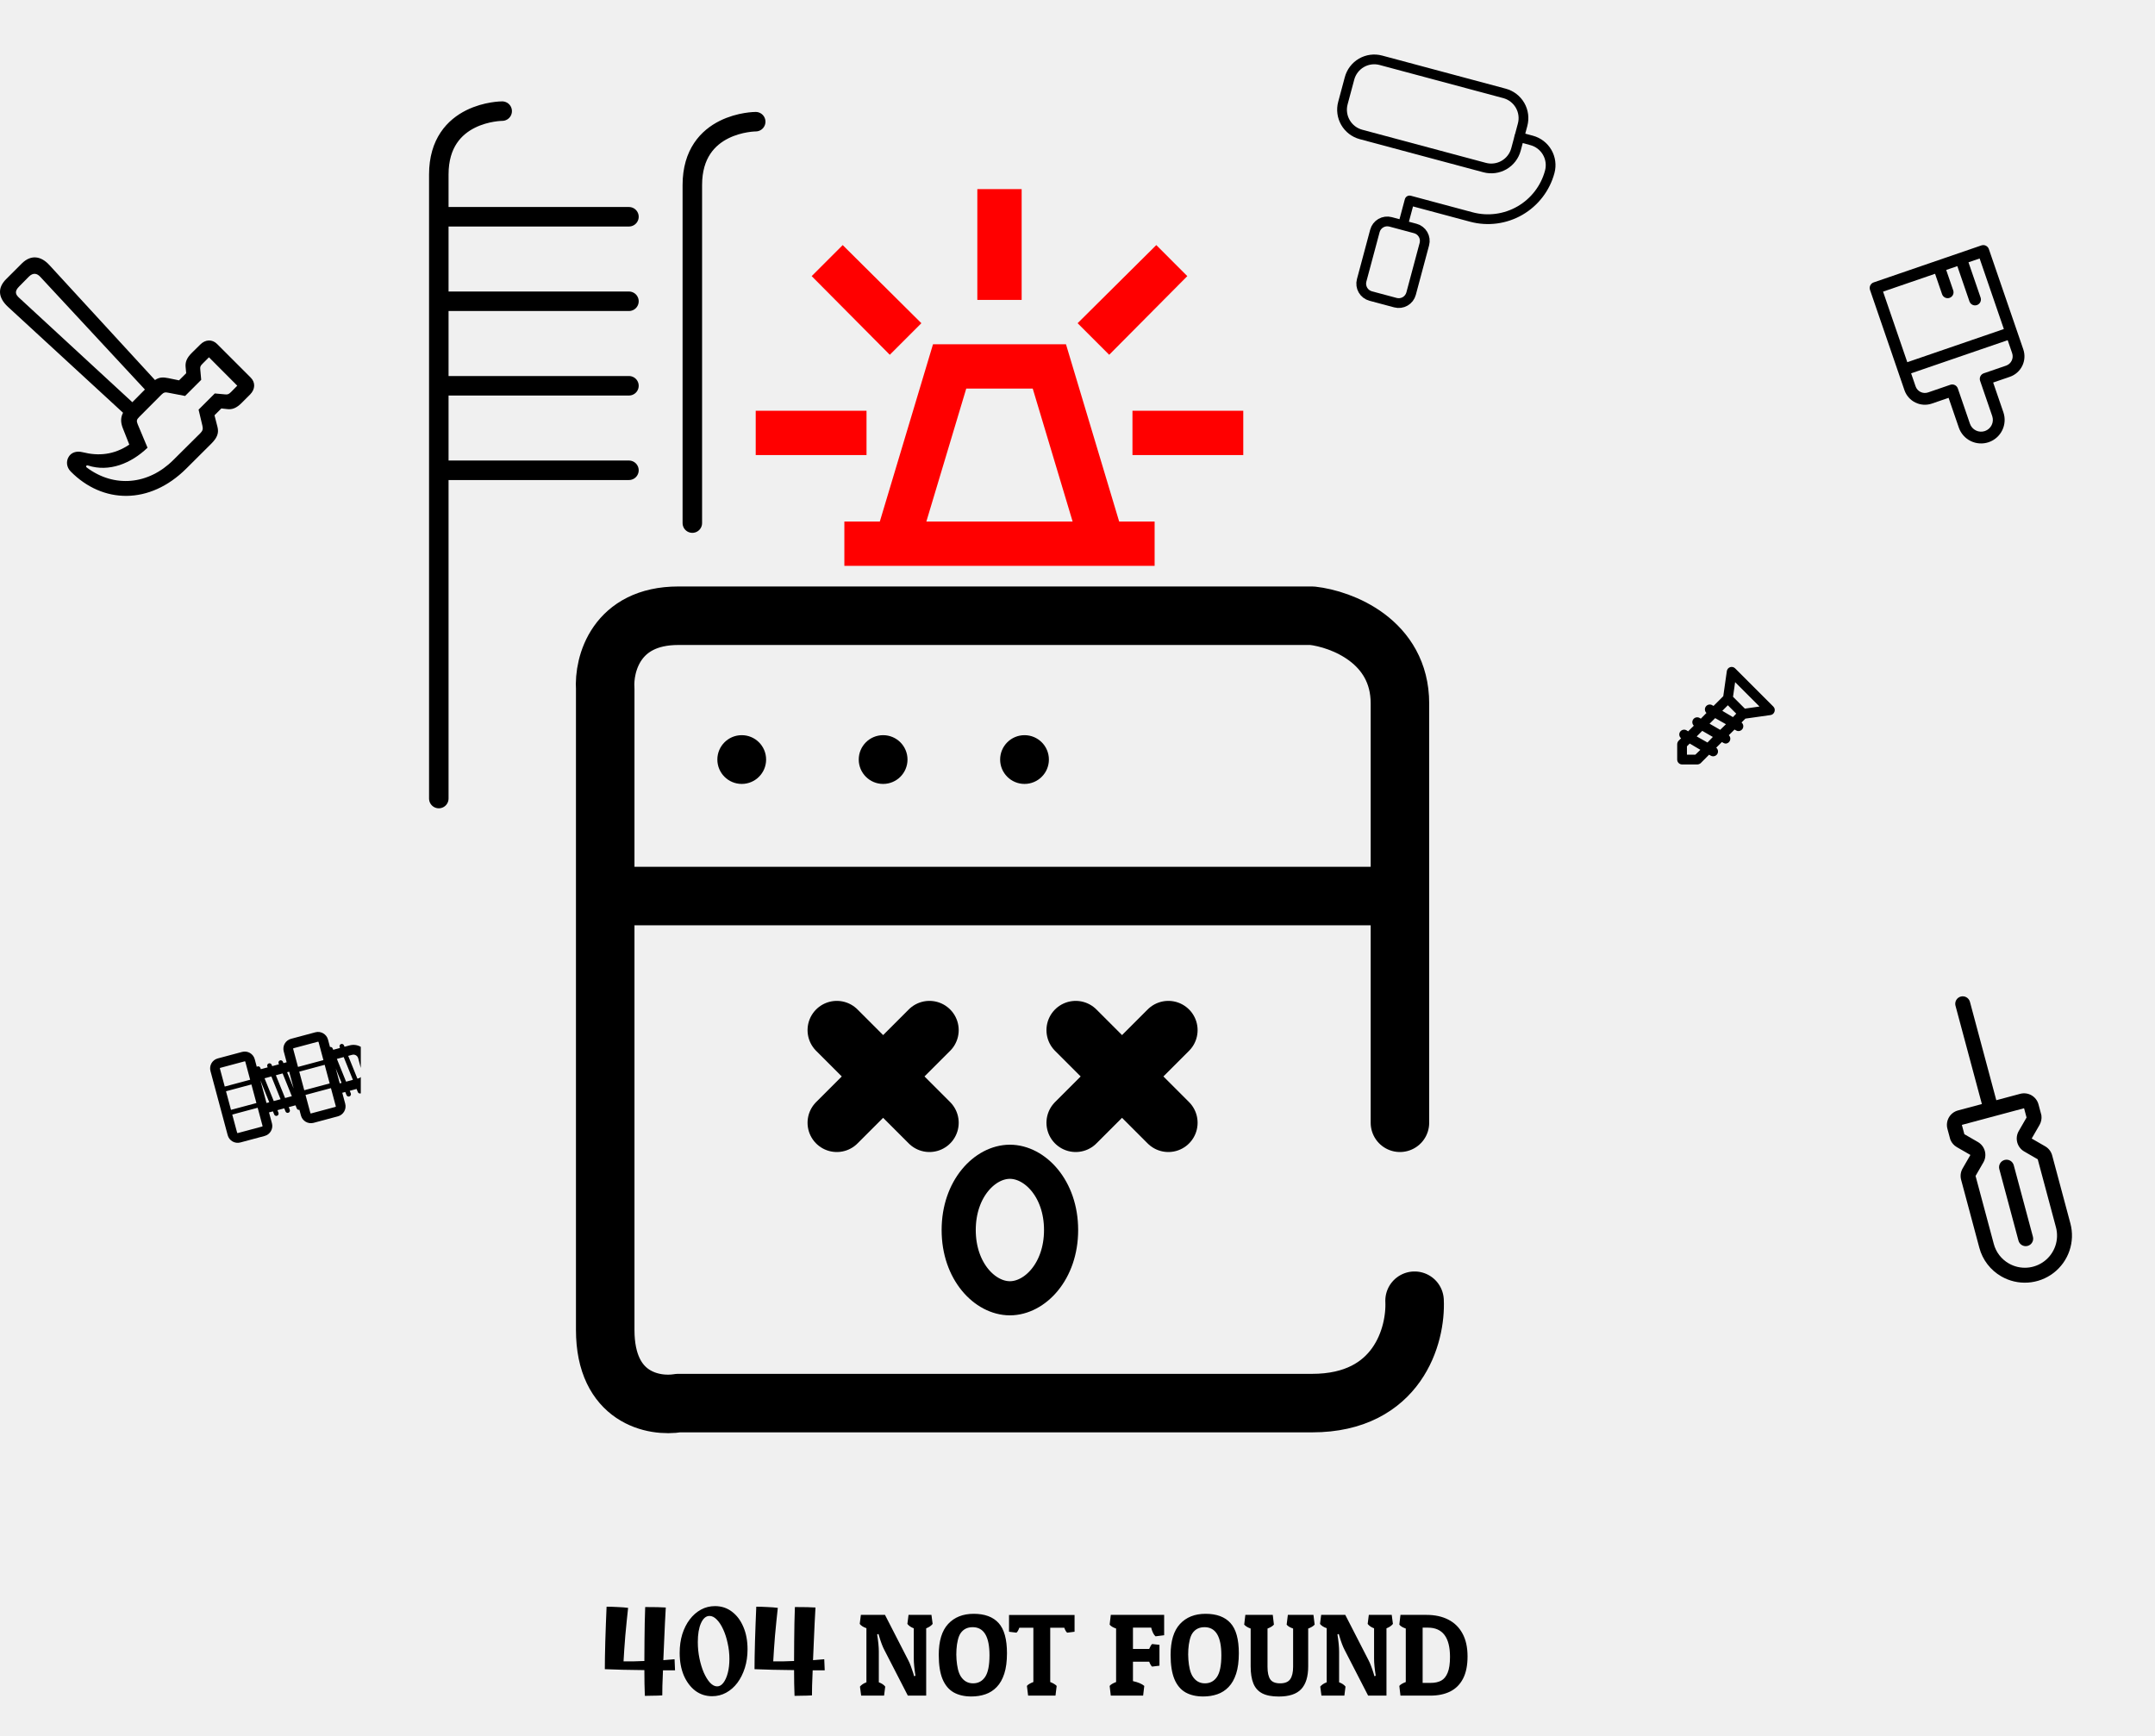
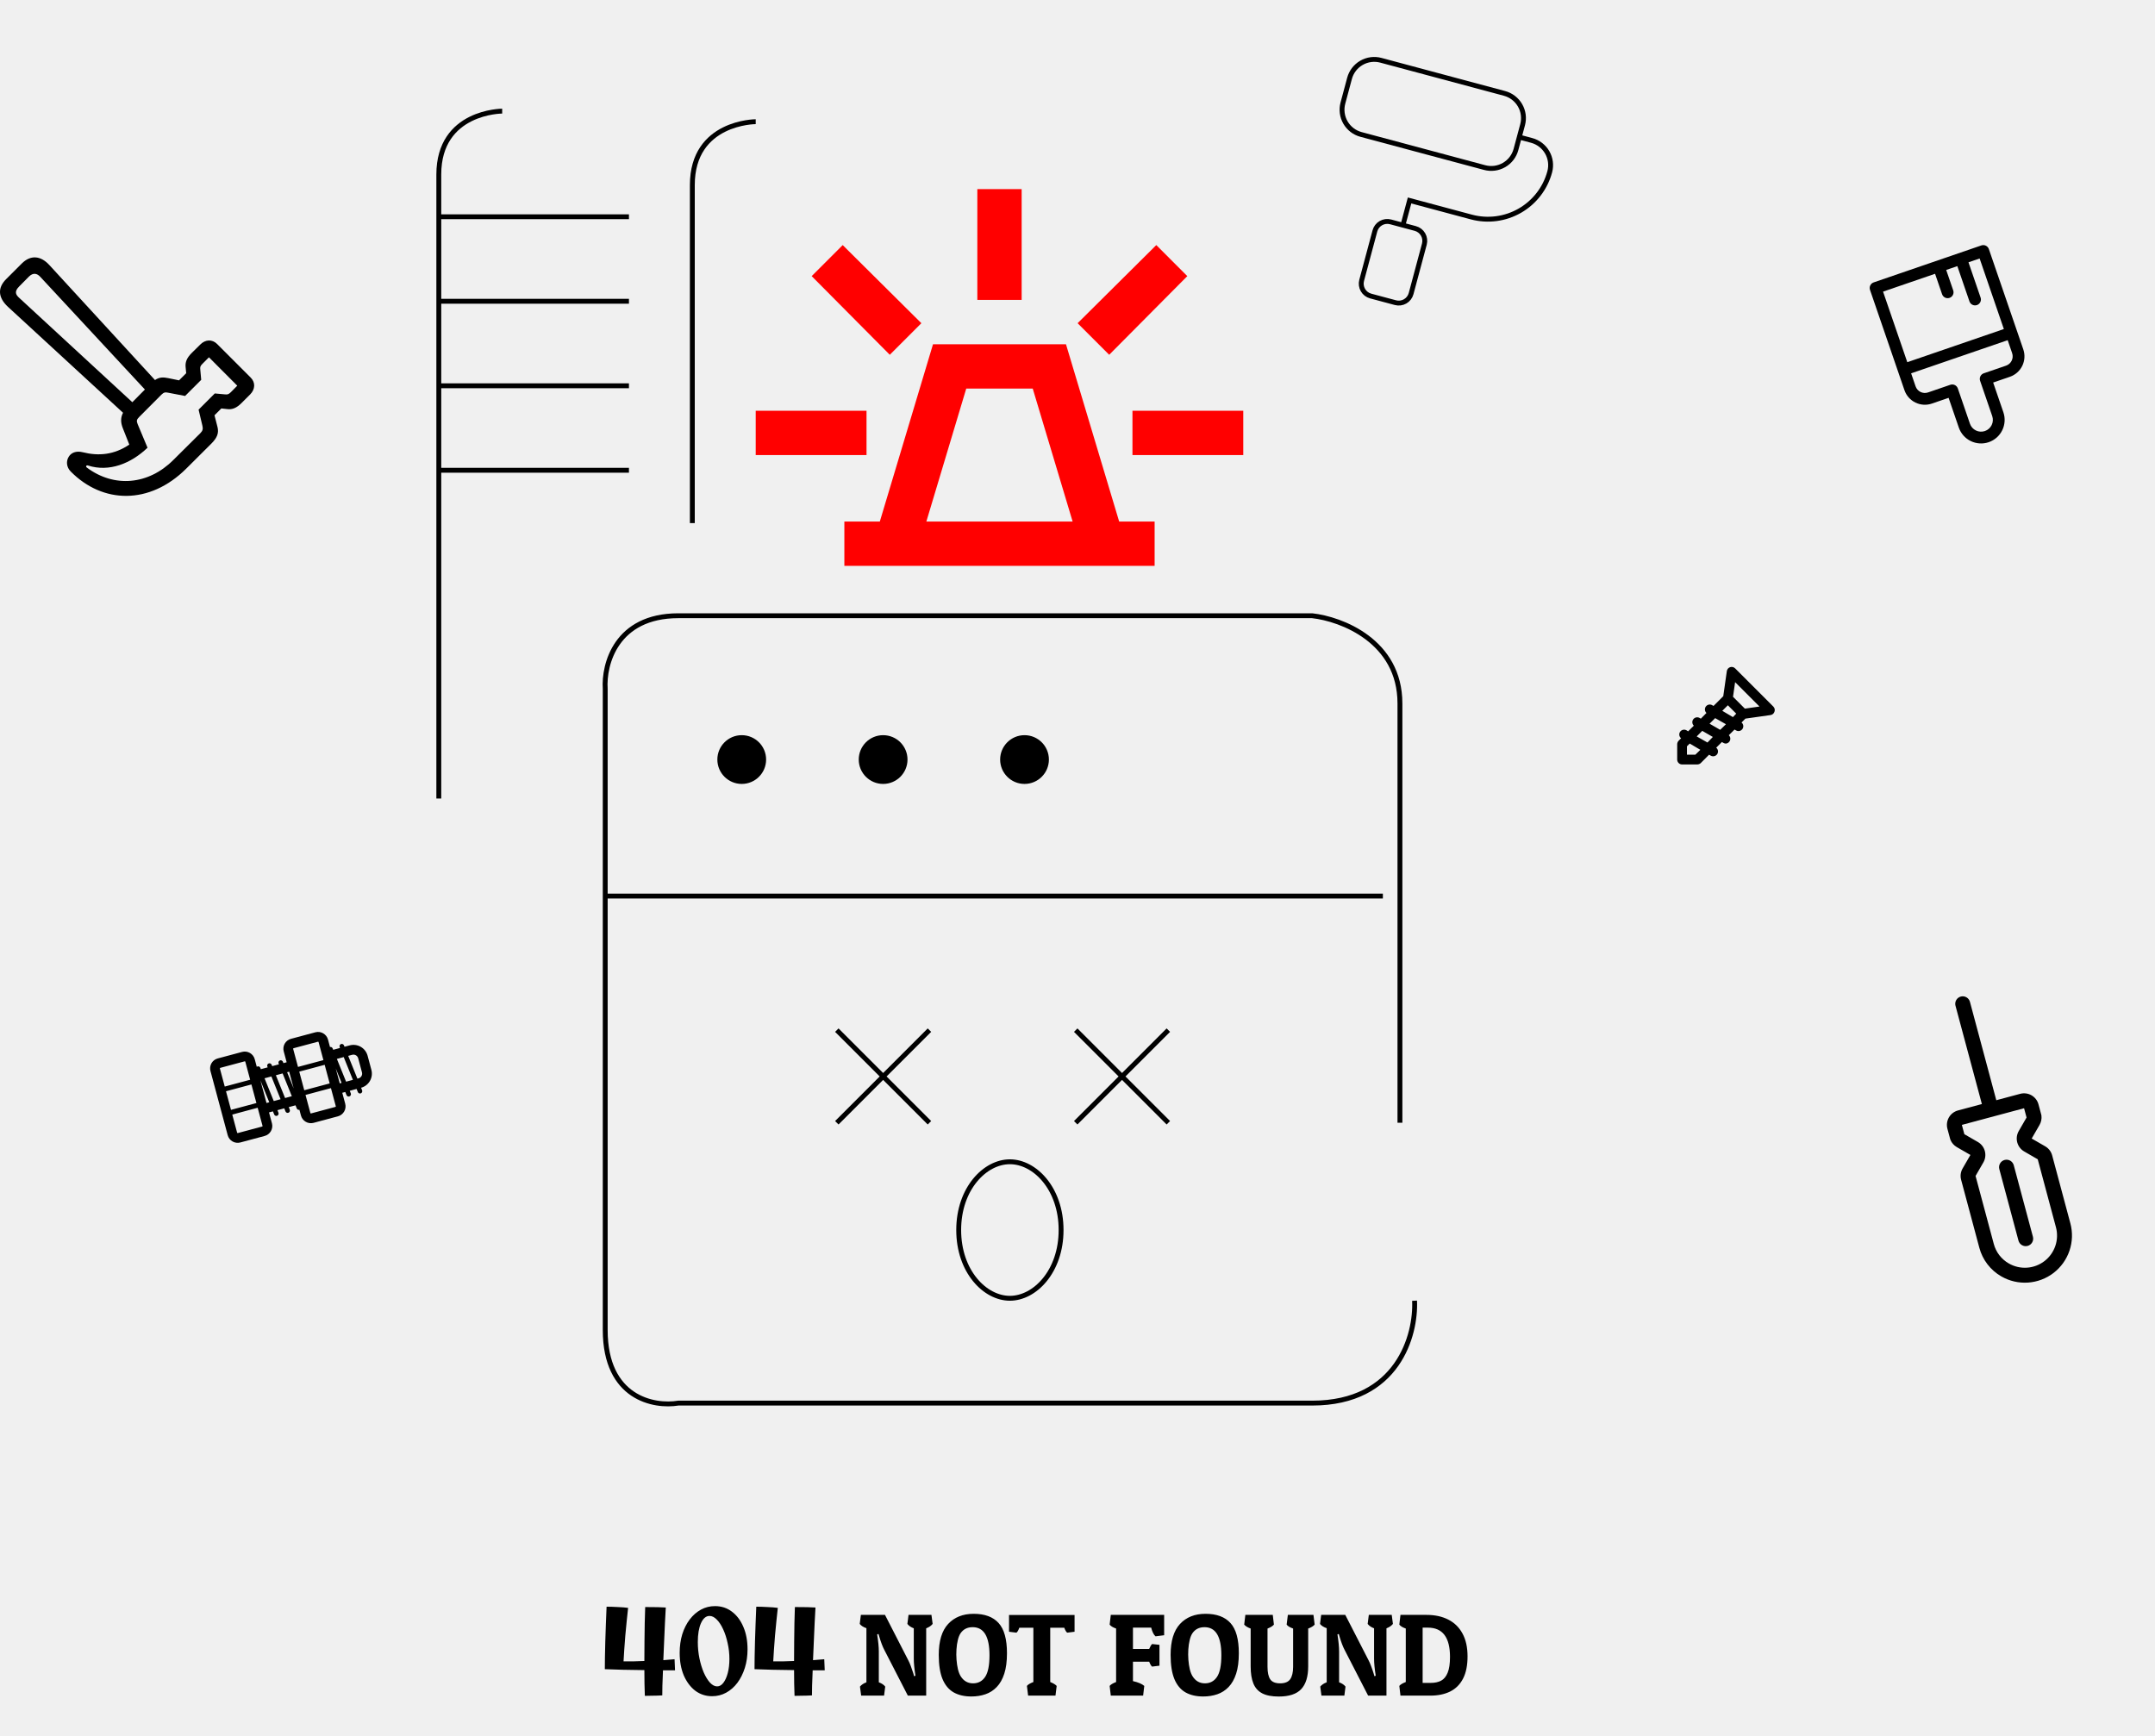
<svg xmlns="http://www.w3.org/2000/svg" width="442" height="356" viewBox="0 0 442 356" fill="none">
-   <g clip-path="url(#clip0_592_16538)">
+   <g clipPath="url(#clip0_592_16538)">
    <path d="M384.297 57.925C383.994 58.029 383.745 58.249 383.604 58.537C383.463 58.825 383.443 59.157 383.547 59.46L390.61 80.027C390.991 81.138 391.799 82.052 392.854 82.568C393.377 82.824 393.945 82.974 394.525 83.01C395.106 83.046 395.688 82.967 396.238 82.778L399.666 81.601L401.759 87.695C402.175 88.907 403.056 89.904 404.207 90.467C405.359 91.03 406.686 91.112 407.899 90.696C409.111 90.28 410.108 89.399 410.671 88.247C411.234 87.096 411.316 85.768 410.9 84.556L408.807 78.462L412.235 77.285C413.346 76.903 414.26 76.096 414.776 75.04C415.292 73.985 415.367 72.767 414.986 71.656L407.923 51.089C407.819 50.786 407.598 50.537 407.311 50.396C407.023 50.255 406.691 50.235 406.388 50.339L384.297 57.925ZM406.03 53.017L411 67.49L391.195 74.291L386.224 59.818L396.889 56.156L398.328 60.345C398.432 60.648 398.652 60.898 398.94 61.038C399.228 61.179 399.56 61.2 399.863 61.095C400.166 60.991 400.415 60.771 400.556 60.483C400.696 60.196 400.717 59.864 400.613 59.56L399.174 55.371L401.459 54.586L403.944 61.823C404.048 62.126 404.269 62.375 404.557 62.516C404.844 62.656 405.176 62.677 405.479 62.573C405.782 62.469 406.032 62.249 406.172 61.961C406.313 61.673 406.334 61.341 406.23 61.038L403.745 53.801L406.03 53.017ZM391.979 76.576L411.785 69.775L412.7 72.441C413.061 73.492 412.501 74.638 411.45 74.999L406.879 76.569C406.576 76.673 406.327 76.893 406.186 77.181C406.046 77.469 406.025 77.801 406.129 78.104L408.614 85.341C408.822 85.947 408.781 86.611 408.5 87.186C408.219 87.762 407.72 88.203 407.114 88.411C406.508 88.619 405.844 88.578 405.268 88.296C404.692 88.015 404.252 87.516 404.044 86.91L401.559 79.674C401.455 79.371 401.234 79.121 400.947 78.981C400.659 78.84 400.327 78.819 400.024 78.923L395.453 80.493C394.402 80.854 393.256 80.294 392.895 79.242L391.979 76.576Z" fill="black" />
  </g>
  <path d="M1.238 57.276L4.502 54.013C6.298 52.258 8.344 52.402 10.162 54.406L31.788 77.952C32.675 77.332 33.501 77.353 34.513 77.559L36.723 78.014L38.19 76.547L38.086 75.453C37.942 74.317 38.273 73.449 39.326 72.396L41.061 70.682C42.114 69.608 43.519 69.546 44.53 70.558L51.409 77.435C52.421 78.448 52.359 79.832 51.305 80.906L49.57 82.641C48.518 83.694 47.629 84.066 46.513 83.9L45.398 83.777L43.994 85.181L44.614 87.598C44.902 88.795 44.593 89.766 43.291 91.047L38.19 96.128C30.692 103.584 21.088 103.357 14.52 96.727C13.611 95.819 13.528 94.579 14.107 93.671C14.582 92.885 15.593 92.411 16.977 92.762C20.179 93.566 23.381 93.319 26.52 91.192L25.198 87.845C24.702 86.606 24.743 85.595 25.239 84.665L1.631 62.935C-0.352 61.099 -0.579 59.096 1.239 57.277M17.804 95.901C23.443 100.116 30.465 99.434 35.547 94.353L41.102 88.838C41.598 88.342 41.661 87.95 41.516 87.33L40.731 84.025L44.056 80.7L46.082 80.886C46.68 80.948 46.865 80.907 47.361 80.432L48.663 79.11L42.859 73.285L41.537 74.606C41.062 75.082 41.02 75.268 41.083 75.867L41.268 77.912L37.964 81.216L34.535 80.556C33.936 80.432 33.627 80.432 33.11 80.948L28.523 85.553C28.027 86.049 27.965 86.338 28.234 86.999L30.259 91.832C26.871 95.075 22.389 96.872 18.072 95.488C17.887 95.426 17.762 95.468 17.7 95.55C17.639 95.653 17.639 95.756 17.804 95.9M3.924 58.764C2.87 59.818 3.242 60.458 3.944 61.099L27.14 82.498L29.722 79.895L8.26 56.78C7.62 56.077 6.814 55.871 5.946 56.718L3.924 58.764Z" fill="black" />
-   <g clip-path="url(#clip1_592_16538)">
-     <path d="M276.795 16.075C277.155 14.73 278.035 13.583 279.241 12.887C280.446 12.191 281.879 12.002 283.224 12.363L308.58 19.157C309.925 19.517 311.072 20.397 311.768 21.603C312.464 22.809 312.653 24.242 312.292 25.587L310.933 30.658C310.573 32.003 309.693 33.149 308.487 33.846C307.282 34.542 305.849 34.73 304.504 34.37L279.148 27.576C277.803 27.216 276.656 26.336 275.96 25.13C275.264 23.924 275.075 22.491 275.436 21.146L276.795 16.075Z" stroke="black" stroke-width="2" stroke-linecap="round" stroke-linejoin="round" />
-     <path d="M311.613 28.122L314.149 28.802C315.493 29.162 316.64 30.042 317.336 31.248C318.033 32.454 318.221 33.887 317.861 35.232C316.96 38.594 314.76 41.461 311.746 43.201C308.731 44.942 305.148 45.413 301.786 44.513L289.108 41.115L287.749 46.187M281.999 47.363C282.179 46.691 282.619 46.117 283.222 45.769C283.825 45.421 284.541 45.327 285.214 45.507L290.285 46.866C290.958 47.046 291.531 47.486 291.879 48.089C292.227 48.692 292.321 49.408 292.141 50.081L289.424 60.223C289.243 60.896 288.803 61.469 288.201 61.817C287.598 62.165 286.881 62.26 286.209 62.079L281.138 60.721C280.465 60.54 279.892 60.1 279.544 59.498C279.196 58.895 279.101 58.178 279.281 57.506L281.999 47.363Z" stroke="black" stroke-width="2" stroke-linecap="round" stroke-linejoin="round" />
+   <g clipPath="url(#clip1_592_16538)">
+     <path d="M276.795 16.075C277.155 14.73 278.035 13.583 279.241 12.887C280.446 12.191 281.879 12.002 283.224 12.363L308.58 19.157C309.925 19.517 311.072 20.397 311.768 21.603C312.464 22.809 312.653 24.242 312.292 25.587L310.933 30.658C310.573 32.003 309.693 33.149 308.487 33.846C307.282 34.542 305.849 34.73 304.504 34.37L279.148 27.576C277.803 27.216 276.656 26.336 275.96 25.13C275.264 23.924 275.075 22.491 275.436 21.146L276.795 16.075Z" stroke="black" strokeWidth="2" strokeLinecap="round" strokeLinejoin="round" />
+     <path d="M311.613 28.122L314.149 28.802C315.493 29.162 316.64 30.042 317.336 31.248C318.033 32.454 318.221 33.887 317.861 35.232C316.96 38.594 314.76 41.461 311.746 43.201C308.731 44.942 305.148 45.413 301.786 44.513L289.108 41.115L287.749 46.187M281.999 47.363C282.179 46.691 282.619 46.117 283.222 45.769C283.825 45.421 284.541 45.327 285.214 45.507L290.285 46.866C290.958 47.046 291.531 47.486 291.879 48.089C292.227 48.692 292.321 49.408 292.141 50.081L289.424 60.223C289.243 60.896 288.803 61.469 288.201 61.817C287.598 62.165 286.881 62.26 286.209 62.079L281.138 60.721C280.465 60.54 279.892 60.1 279.544 59.498C279.196 58.895 279.101 58.178 279.281 57.506L281.999 47.363Z" stroke="black" strokeWidth="2" strokeLinecap="round" strokeLinejoin="round" />
  </g>
-   <g clip-path="url(#clip2_592_16538)">
+   <g clipPath="url(#clip2_592_16538)">
    <path d="M44.667 217.099L49.662 215.761C50.782 215.461 51.945 216.132 52.246 217.253L52.665 218.812C52.721 218.768 52.787 218.739 52.856 218.725C52.926 218.71 52.998 218.712 53.067 218.729C53.136 218.747 53.2 218.78 53.254 218.825C53.309 218.871 53.352 218.928 53.381 218.993L53.505 219.3L54.906 218.925L54.846 218.776C54.723 218.509 54.863 218.186 55.15 218.109C55.369 218.05 55.604 218.163 55.703 218.371L55.827 218.678L57.215 218.307L57.154 218.158C57.032 217.89 57.172 217.567 57.459 217.49C57.677 217.432 57.912 217.545 58.012 217.752L58.137 218.06L58.793 217.883L58.197 215.663C58.123 215.395 58.103 215.114 58.139 214.838C58.174 214.562 58.264 214.296 58.403 214.055C58.542 213.814 58.728 213.603 58.949 213.434C59.171 213.266 59.423 213.143 59.693 213.073L64.689 211.734C65.809 211.434 66.972 212.105 67.273 213.226L67.682 214.751C67.788 214.727 67.9 214.74 67.997 214.789C68.094 214.837 68.172 214.918 68.216 215.018L68.341 215.326L69.741 214.95L69.681 214.801C69.558 214.534 69.698 214.211 69.985 214.134C70.204 214.075 70.439 214.188 70.538 214.396L70.663 214.703L71.722 214.42C72.103 214.318 72.499 214.292 72.89 214.343C73.281 214.394 73.657 214.522 73.999 214.719C74.34 214.916 74.639 215.179 74.879 215.491C75.119 215.804 75.295 216.161 75.397 216.541L76.172 219.438C76.378 220.205 76.271 221.023 75.874 221.711C75.478 222.399 74.825 222.903 74.059 223.11L74.26 223.608C74.383 223.875 74.243 224.198 73.956 224.275C73.847 224.304 73.732 224.294 73.631 224.246C73.529 224.198 73.448 224.116 73.402 224.013L73.137 223.357L71.737 223.733L71.938 224.23C72.061 224.497 71.92 224.82 71.633 224.897C71.525 224.927 71.41 224.917 71.308 224.869C71.207 224.821 71.126 224.738 71.08 224.635L70.814 223.98L70.203 224.143L70.805 226.385C71.106 227.506 70.433 228.67 69.313 228.971L64.313 230.31C63.773 230.453 63.198 230.376 62.714 230.097C62.229 229.817 61.875 229.358 61.729 228.818L61.411 227.636C61.305 227.661 61.194 227.648 61.096 227.6C60.998 227.551 60.92 227.47 60.875 227.37L60.61 226.714L59.224 227.085L59.425 227.583C59.548 227.85 59.407 228.173 59.121 228.25C59.012 228.28 58.897 228.269 58.796 228.221C58.694 228.173 58.613 228.091 58.567 227.988L58.302 227.332L56.901 227.708L57.103 228.205C57.226 228.472 57.085 228.795 56.798 228.872C56.69 228.902 56.575 228.892 56.473 228.844C56.372 228.796 56.291 228.713 56.245 228.61L55.979 227.955L55.177 228.169L55.779 230.412C56.079 231.532 55.407 232.696 54.286 232.997L49.287 234.336C48.746 234.479 48.171 234.403 47.687 234.123C47.203 233.844 46.849 233.384 46.703 232.844L43.171 219.689C43.097 219.421 43.077 219.141 43.112 218.864C43.148 218.588 43.237 218.322 43.377 218.081C43.516 217.84 43.702 217.629 43.923 217.46C44.145 217.292 44.397 217.169 44.667 217.099ZM54.66 226.239L55.225 226.086L53.414 221.604L54.66 226.239ZM45.169 219.035C45.143 219.042 45.122 219.059 45.109 219.082C45.095 219.104 45.092 219.131 45.099 219.157L45.102 219.167L46.096 222.866L51.307 221.469L50.314 217.771C50.31 217.757 50.304 217.744 50.295 217.733C50.286 217.722 50.274 217.713 50.262 217.706C50.25 217.698 50.236 217.693 50.222 217.691C50.208 217.689 50.193 217.689 50.179 217.693L45.18 219.032L45.169 219.035ZM51.566 222.435L46.355 223.831L47.379 227.646L52.591 226.249L51.566 222.435ZM47.637 228.612L48.636 232.327C48.639 232.34 48.646 232.353 48.655 232.364C48.664 232.376 48.675 232.385 48.688 232.392C48.718 232.409 48.748 232.411 48.771 232.405L53.77 231.065C53.793 231.06 53.817 231.044 53.835 231.013C53.842 231.001 53.847 230.987 53.85 230.973C53.852 230.959 53.851 230.945 53.848 230.931L52.85 227.214L47.637 228.612ZM58.891 219.928L60.238 223.261L59.312 219.816L58.891 219.928ZM69.685 222.212L70.061 222.111L68.861 219.142L69.685 222.212ZM56.148 225.839L57.548 225.464L55.66 220.794L54.26 221.169L56.148 225.839ZM56.582 220.547L58.47 225.217L59.856 224.846L57.969 220.175L56.582 220.547ZM69.095 217.194L70.983 221.864L72.383 221.489L70.495 216.819L69.095 217.194ZM71.417 216.572L73.305 221.242L73.534 221.181C73.661 221.148 73.78 221.089 73.884 221.009C73.988 220.929 74.076 220.829 74.142 220.715C74.207 220.602 74.25 220.476 74.267 220.346C74.284 220.215 74.275 220.083 74.241 219.956L73.464 217.059C73.395 216.803 73.227 216.585 72.998 216.452C72.768 216.319 72.495 216.284 72.239 216.352L71.417 216.572ZM60.195 215.009C60.17 215.016 60.148 215.033 60.135 215.055C60.122 215.078 60.118 215.105 60.125 215.13L60.128 215.14L61.122 218.84L66.334 217.442L65.341 213.745C65.337 213.731 65.33 213.718 65.321 213.707C65.312 213.696 65.301 213.686 65.288 213.68C65.276 213.672 65.262 213.667 65.248 213.665C65.234 213.662 65.219 213.663 65.206 213.667L60.206 215.006L60.195 215.009ZM66.593 218.408L61.381 219.805L62.405 223.62L67.618 222.223L66.593 218.408ZM62.663 224.585L63.662 228.3C63.666 228.314 63.672 228.327 63.681 228.338C63.691 228.349 63.702 228.358 63.714 228.365C63.745 228.383 63.774 228.384 63.797 228.378L68.797 227.039C68.819 227.033 68.844 227.017 68.862 226.986C68.869 226.974 68.874 226.96 68.876 226.946C68.878 226.932 68.878 226.918 68.874 226.904L67.877 223.188L62.663 224.585Z" fill="black" />
  </g>
  <path d="M415.877 255.549C415.682 255.601 415.479 255.614 415.279 255.588C415.079 255.562 414.887 255.496 414.712 255.396C414.538 255.295 414.385 255.161 414.262 255.001C414.139 254.841 414.05 254.658 413.997 254.464L410.068 239.799C409.963 239.407 410.018 238.988 410.221 238.636C410.424 238.283 410.759 238.026 411.152 237.921C411.545 237.815 411.963 237.87 412.316 238.073C412.668 238.276 412.925 238.611 413.031 239.004L416.96 253.668C417.013 253.863 417.026 254.066 417 254.266C416.974 254.466 416.909 254.658 416.808 254.833C416.708 255.008 416.573 255.161 416.414 255.284C416.254 255.406 416.071 255.496 415.877 255.549ZM410.476 261.802C409.374 261.17 408.409 260.326 407.636 259.318C406.863 258.311 406.297 257.16 405.971 255.932L402.236 241.993C402.13 241.605 402.102 241.199 402.154 240.799C402.207 240.399 402.338 240.014 402.54 239.665L404.14 236.895L401.346 235.282C400.767 234.947 400.313 234.432 400.054 233.816C400.026 233.751 400.003 233.685 399.985 233.617L399.423 231.522C399.213 230.737 399.324 229.9 399.73 229.196C400.137 228.492 400.806 227.978 401.592 227.767L406.493 226.455L401.08 206.286C401.028 206.091 401.014 205.888 401.041 205.689C401.067 205.489 401.132 205.296 401.233 205.122C401.334 204.947 401.468 204.794 401.628 204.672C401.788 204.549 401.97 204.459 402.165 204.407C402.36 204.355 402.563 204.341 402.762 204.368C402.962 204.394 403.155 204.459 403.329 204.56C403.504 204.661 403.657 204.795 403.779 204.955C403.902 205.115 403.992 205.297 404.044 205.492L409.45 225.668L414.349 224.357C414.738 224.253 415.144 224.226 415.543 224.279C415.943 224.331 416.328 224.462 416.677 224.663C417.025 224.865 417.331 225.133 417.576 225.453C417.822 225.772 418.002 226.137 418.106 226.526L418.667 228.621C418.685 228.688 418.699 228.757 418.708 228.826C418.788 229.487 418.652 230.155 418.322 230.733L416.709 233.527L419.481 235.127C419.83 235.328 420.136 235.596 420.381 235.915C420.626 236.234 420.805 236.599 420.909 236.987L424.643 250.928C425.137 252.774 425.073 254.726 424.458 256.535C423.844 258.345 422.707 259.932 421.191 261.096C419.674 262.26 417.847 262.948 415.94 263.074C414.033 263.199 412.131 262.757 410.476 261.802ZM412.009 259.146C413.139 259.799 414.438 260.101 415.74 260.016C417.043 259.931 418.291 259.461 419.326 258.667C420.362 257.872 421.139 256.788 421.558 255.553C421.978 254.317 422.022 252.984 421.684 251.723L417.948 237.784L415.175 236.183C414.471 235.776 413.957 235.106 413.746 234.321C413.536 233.535 413.646 232.698 414.053 231.993L415.655 229.217L415.146 227.312L402.387 230.73L402.898 232.636L405.673 234.238C406.378 234.645 406.892 235.315 407.102 236.101C407.313 236.887 407.203 237.724 406.796 238.428L405.196 241.199L408.933 255.139C409.155 255.977 409.541 256.763 410.069 257.451C410.598 258.138 411.257 258.715 412.009 259.146Z" fill="black" />
  <path d="M363.71 144.918L355.88 137.088C355.749 136.956 355.583 136.863 355.401 136.82C355.22 136.777 355.03 136.786 354.853 136.845C354.676 136.904 354.519 137.012 354.4 137.155C354.282 137.299 354.205 137.473 354.18 137.658L353.45 142.798L351.45 144.798L351.12 144.608C350.905 144.503 350.659 144.479 350.427 144.54C350.196 144.601 349.994 144.744 349.859 144.941C349.723 145.138 349.663 145.378 349.689 145.616C349.715 145.854 349.825 146.074 350 146.238L348.85 147.408L348.52 147.218C348.305 147.119 348.062 147.1 347.835 147.163C347.607 147.227 347.409 147.368 347.276 147.564C347.143 147.759 347.084 147.995 347.108 148.23C347.133 148.465 347.24 148.684 347.41 148.848L346.24 150.008L345.92 149.798C345.806 149.732 345.68 149.689 345.549 149.672C345.418 149.655 345.285 149.663 345.158 149.698C345.031 149.732 344.911 149.791 344.807 149.872C344.703 149.953 344.615 150.053 344.55 150.168C344.437 150.374 344.4 150.613 344.446 150.843C344.492 151.074 344.617 151.281 344.8 151.428L344.29 151.938C344.197 152.032 344.126 152.144 344.08 152.268C344.029 152.388 344.002 152.517 344 152.648V155.798C344 156.063 344.105 156.317 344.293 156.505C344.48 156.693 344.735 156.798 345 156.798H348.13C348.261 156.796 348.39 156.769 348.51 156.718C348.634 156.672 348.746 156.601 348.84 156.508L350.54 154.798L350.87 154.988C350.984 155.054 351.109 155.098 351.239 155.116C351.37 155.134 351.502 155.126 351.63 155.092C351.757 155.059 351.876 155.001 351.981 154.921C352.086 154.841 352.174 154.742 352.24 154.628C352.357 154.422 352.397 154.181 352.353 153.949C352.309 153.716 352.184 153.507 352 153.358L353.17 152.198L353.5 152.388C353.649 152.473 353.818 152.517 353.99 152.518C354.181 152.501 354.364 152.429 354.515 152.31C354.667 152.192 354.781 152.033 354.844 151.851C354.908 151.67 354.917 151.474 354.872 151.287C354.827 151.1 354.729 150.93 354.59 150.798L355.76 149.638L356.09 149.828C356.239 149.913 356.408 149.957 356.58 149.958C356.784 149.954 356.982 149.888 357.148 149.769C357.313 149.649 357.438 149.481 357.506 149.289C357.573 149.096 357.58 148.887 357.526 148.69C357.471 148.494 357.357 148.318 357.2 148.188L357.99 147.398L363.14 146.668C363.325 146.642 363.499 146.564 363.642 146.444C363.785 146.324 363.892 146.166 363.95 145.988C364.019 145.806 364.032 145.607 363.99 145.417C363.947 145.227 363.85 145.054 363.71 144.918ZM347.72 154.798H346V153.078L346.57 152.508L348.75 153.798L347.72 154.798ZM350.21 152.298L348 151.048L349.14 149.908L351.31 151.158L350.21 152.298ZM352.82 149.698L350.64 148.438L351.79 147.298L354 148.548L352.82 149.698ZM355.43 147.088L353.25 145.798L354.39 144.658L356.11 146.378L355.43 147.088ZM357.88 145.348L355.45 142.918L355.88 139.918L360.88 144.918L357.88 145.348Z" fill="black" />
-   <path d="M90 163.793V35.793C90 22.793 103 22.793 103 22.793M90 44.46H129M90 61.793H129M90 79.126H129M90 96.46H129M142 107.293V37.96C142 24.96 155 24.96 155 24.96" stroke="black" stroke-width="4" stroke-linecap="round" stroke-linejoin="round" />
-   <path d="M290.133 266.793C290.467 273.793 286.733 287.793 269.133 287.793C251.533 287.793 175.133 287.793 139.133 287.793C134.133 288.626 124.133 286.793 124.133 272.793C124.133 262.992 124.133 221.086 124.133 183.793M287.133 230.293C287.133 206.96 287.133 157.093 287.133 144.293C287.133 131.492 275.133 126.959 269.133 126.293C231.133 126.293 151.933 126.293 139.133 126.293C126.333 126.293 123.8 136.293 124.133 141.293C124.133 152.689 124.133 167.818 124.133 183.793M124.133 183.793H283.633M190.633 211.293L171.633 230.293M171.633 211.293L190.633 230.293M239.633 211.293L220.633 230.293M220.633 211.293L239.633 230.293" stroke="black" stroke-width="12" stroke-linecap="round" stroke-linejoin="round" />
-   <path d="M217.633 252.293C217.633 260.794 212.243 266.293 207.133 266.293C202.022 266.293 196.633 260.794 196.633 252.293C196.633 243.792 202.022 238.293 207.133 238.293C212.243 238.293 217.633 243.792 217.633 252.293Z" stroke="black" stroke-width="7" />
+   <path d="M90 163.793V35.793C90 22.793 103 22.793 103 22.793M90 44.46H129M90 61.793H129M90 79.126H129M90 96.46H129M142 107.293V37.96C142 24.96 155 24.96 155 24.96" stroke="black" strokeWidth="4" strokeLinecap="round" strokeLinejoin="round" />
+   <path d="M290.133 266.793C290.467 273.793 286.733 287.793 269.133 287.793C251.533 287.793 175.133 287.793 139.133 287.793C134.133 288.626 124.133 286.793 124.133 272.793C124.133 262.992 124.133 221.086 124.133 183.793M287.133 230.293C287.133 206.96 287.133 157.093 287.133 144.293C287.133 131.492 275.133 126.959 269.133 126.293C231.133 126.293 151.933 126.293 139.133 126.293C126.333 126.293 123.8 136.293 124.133 141.293C124.133 152.689 124.133 167.818 124.133 183.793M124.133 183.793H283.633M190.633 211.293L171.633 230.293M171.633 211.293L190.633 230.293M239.633 211.293L220.633 230.293M220.633 211.293L239.633 230.293" stroke="black" strokeWidth="12" strokeLinecap="round" strokeLinejoin="round" />
+   <path d="M217.633 252.293C217.633 260.794 212.243 266.293 207.133 266.293C202.022 266.293 196.633 260.794 196.633 252.293C196.633 243.792 202.022 238.293 207.133 238.293C212.243 238.293 217.633 243.792 217.633 252.293Z" stroke="black" strokeWidth="7" />
  <circle cx="152.133" cy="155.793" r="5" fill="black" />
  <circle cx="181.133" cy="155.793" r="5" fill="black" />
  <circle cx="210.133" cy="155.793" r="5" fill="black" />
  <path d="M173.182 116.066V106.975H180.455L191.364 70.611H218.636L229.545 106.975H236.818V116.066H173.182ZM190 106.975H220L211.818 79.702H198.182L190 106.975ZM200.455 61.52V38.793H209.545V61.52H200.455ZM227.5 72.77L221.023 66.293L237.159 50.27L243.523 56.634L227.5 72.77ZM232.273 93.338V84.248H255V93.338H232.273ZM182.5 72.77L166.477 56.634L172.841 50.27L188.977 66.293L182.5 72.77ZM155 93.338V84.248H177.727V93.338H155Z" fill="#FF0000" />
  <path d="M132.26 347.841C132.228 347.089 132.204 346.249 132.188 345.321C132.188 344.377 132.18 343.457 132.164 342.561C130.596 342.545 129.108 342.521 127.7 342.489C126.308 342.457 125.092 342.417 124.052 342.369C124.052 341.681 124.06 340.849 124.076 339.873C124.092 338.897 124.116 337.833 124.148 336.681C124.18 335.529 124.22 334.345 124.268 333.129C124.316 331.913 124.364 330.721 124.412 329.553C125.1 329.553 125.86 329.577 126.692 329.625C127.524 329.657 128.236 329.713 128.828 329.793C128.732 330.609 128.636 331.513 128.54 332.505C128.444 333.481 128.348 334.481 128.252 335.505C128.172 336.513 128.1 337.473 128.036 338.385C127.972 339.297 127.924 340.089 127.892 340.761C128.596 340.761 129.308 340.761 130.028 340.761C130.748 340.745 131.46 340.721 132.164 340.689C132.164 340.545 132.164 340.401 132.164 340.257C132.164 339.057 132.172 337.833 132.188 336.585C132.204 335.321 132.22 334.097 132.236 332.913C132.268 331.713 132.3 330.617 132.332 329.625C133.356 329.625 134.212 329.633 134.9 329.649C135.604 329.665 136.156 329.689 136.556 329.721C136.508 330.585 136.452 331.617 136.388 332.817C136.34 334.017 136.284 335.281 136.22 336.609C136.156 337.937 136.1 339.241 136.052 340.521C136.964 340.457 137.732 340.393 138.356 340.329L138.452 342.609C137.636 342.609 136.812 342.609 135.98 342.609C135.932 343.809 135.892 344.865 135.86 345.777C135.844 346.689 135.836 347.345 135.836 347.745C135.564 347.761 135.212 347.777 134.78 347.793C134.348 347.809 133.9 347.817 133.436 347.817C132.988 347.833 132.596 347.841 132.26 347.841ZM146.052 347.913C144.756 347.913 143.604 347.537 142.596 346.785C141.604 346.017 140.82 344.969 140.244 343.641C139.684 342.297 139.404 340.761 139.404 339.033C139.404 337.657 139.58 336.385 139.932 335.217C140.3 334.049 140.812 333.033 141.468 332.169C142.124 331.305 142.892 330.633 143.772 330.153C144.652 329.673 145.612 329.433 146.652 329.433C147.964 329.433 149.116 329.809 150.108 330.561C151.116 331.313 151.9 332.353 152.46 333.681C153.036 335.009 153.324 336.545 153.324 338.289C153.324 339.665 153.14 340.937 152.772 342.105C152.404 343.273 151.892 344.297 151.236 345.177C150.58 346.041 149.812 346.713 148.932 347.193C148.052 347.673 147.092 347.913 146.052 347.913ZM147.084 345.897C147.564 345.897 147.988 345.657 148.356 345.177C148.74 344.681 149.044 344.009 149.268 343.161C149.492 342.313 149.604 341.353 149.604 340.281C149.604 339.161 149.484 338.081 149.244 337.041C149.02 335.985 148.716 335.041 148.332 334.209C147.948 333.361 147.508 332.689 147.012 332.193C146.532 331.697 146.036 331.449 145.524 331.449C144.804 331.449 144.22 331.945 143.772 332.937C143.34 333.913 143.124 335.201 143.124 336.801C143.124 337.953 143.236 339.073 143.46 340.161C143.684 341.233 143.98 342.201 144.348 343.065C144.732 343.929 145.156 344.617 145.62 345.129C146.1 345.641 146.588 345.897 147.084 345.897ZM162.963 347.841C162.931 347.089 162.907 346.249 162.891 345.321C162.891 344.377 162.883 343.457 162.867 342.561C161.299 342.545 159.811 342.521 158.403 342.489C157.011 342.457 155.795 342.417 154.755 342.369C154.755 341.681 154.763 340.849 154.779 339.873C154.795 338.897 154.819 337.833 154.851 336.681C154.883 335.529 154.923 334.345 154.971 333.129C155.019 331.913 155.067 330.721 155.115 329.553C155.803 329.553 156.563 329.577 157.395 329.625C158.227 329.657 158.939 329.713 159.531 329.793C159.435 330.609 159.339 331.513 159.243 332.505C159.147 333.481 159.051 334.481 158.955 335.505C158.875 336.513 158.803 337.473 158.739 338.385C158.675 339.297 158.627 340.089 158.595 340.761C159.299 340.761 160.011 340.761 160.731 340.761C161.451 340.745 162.163 340.721 162.867 340.689C162.867 340.545 162.867 340.401 162.867 340.257C162.867 339.057 162.875 337.833 162.891 336.585C162.907 335.321 162.923 334.097 162.939 332.913C162.971 331.713 163.003 330.617 163.035 329.625C164.059 329.625 164.915 329.633 165.603 329.649C166.307 329.665 166.859 329.689 167.259 329.721C167.211 330.585 167.155 331.617 167.091 332.817C167.043 334.017 166.987 335.281 166.923 336.609C166.859 337.937 166.803 339.241 166.755 340.521C167.667 340.457 168.435 340.393 169.059 340.329L169.155 342.609C168.339 342.609 167.515 342.609 166.683 342.609C166.635 343.809 166.595 344.865 166.563 345.777C166.547 346.689 166.539 347.345 166.539 347.745C166.267 347.761 165.915 347.777 165.483 347.793C165.051 347.809 164.603 347.817 164.139 347.817C163.691 347.833 163.299 347.841 162.963 347.841ZM180.25 338.746V345.062C180.844 345.281 181.281 345.574 181.562 345.941L181.328 347.793H176.629L176.383 345.941C176.68 345.574 177.121 345.281 177.707 345.062V333.965C177.051 333.73 176.594 333.438 176.336 333.086L176.57 331.234H181.516L186.297 340.551C186.477 340.887 186.648 341.281 186.812 341.734C186.984 342.18 187.156 342.68 187.328 343.234L187.492 343.809L187.762 343.715C187.535 342.293 187.422 341.125 187.422 340.211V333.988C186.828 333.762 186.391 333.461 186.109 333.086L186.344 331.234H191.043L191.289 333.086C190.992 333.461 190.551 333.762 189.965 333.988V347.793H186.203L181.375 338.406C181.031 337.758 180.688 336.855 180.344 335.699L180.18 335.148L179.91 335.242C180.137 336.664 180.25 337.832 180.25 338.746ZM206.535 339.098C206.535 340.762 206.352 342.16 205.984 343.293C205.617 344.426 205.102 345.336 204.438 346.023C203.781 346.711 203.008 347.207 202.117 347.512C201.234 347.816 200.273 347.969 199.234 347.969C197.805 347.969 196.59 347.688 195.59 347.125C194.598 346.555 193.84 345.645 193.316 344.395C192.801 343.145 192.543 341.492 192.543 339.438C192.543 336.594 193.184 334.48 194.465 333.098C195.754 331.707 197.504 331.012 199.715 331.012C201.98 331.012 203.684 331.645 204.824 332.91C205.965 334.168 206.535 336.23 206.535 339.098ZM202.949 339.508C202.949 335.672 201.797 333.754 199.492 333.754C198.414 333.754 197.59 334.168 197.02 334.996C196.785 335.34 196.598 335.805 196.457 336.391C196.316 336.969 196.223 337.609 196.176 338.312C196.129 339.016 196.133 339.723 196.188 340.434C196.242 341.137 196.34 341.789 196.48 342.391C196.629 342.992 196.824 343.48 197.066 343.855C197.676 344.801 198.512 345.273 199.574 345.273C200.637 345.273 201.465 344.832 202.059 343.949C202.652 343.059 202.949 341.578 202.949 339.508ZM208.469 334.879L206.957 334.691V331.258H220.398V334.691L218.887 334.879C218.676 334.73 218.477 334.395 218.289 333.871H215.406V345.004C216.031 345.254 216.473 345.52 216.73 345.801L216.484 347.793H210.871L210.625 345.801C210.836 345.527 211.277 345.262 211.949 345.004V333.871H209.066C208.879 334.395 208.68 334.73 208.469 334.879ZM227.594 333.227L227.828 331.234H238.773V335.406L237.004 335.629C236.629 335.309 236.332 334.715 236.113 333.848H232.375V338.219H235.703C235.906 337.734 236.105 337.398 236.301 337.211L237.812 337.375V341.652L236.301 341.84C236.105 341.691 235.906 341.355 235.703 340.832H232.375V344.816C233.445 345.059 234.219 345.387 234.695 345.801L234.461 347.793H227.828L227.594 345.801C227.805 345.527 228.246 345.262 228.918 345.004V334.035C228.254 333.801 227.812 333.531 227.594 333.227ZM254.09 339.098C254.09 340.762 253.906 342.16 253.539 343.293C253.172 344.426 252.656 345.336 251.992 346.023C251.336 346.711 250.562 347.207 249.672 347.512C248.789 347.816 247.828 347.969 246.789 347.969C245.359 347.969 244.145 347.688 243.145 347.125C242.152 346.555 241.395 345.645 240.871 344.395C240.355 343.145 240.098 341.492 240.098 339.438C240.098 336.594 240.738 334.48 242.02 333.098C243.309 331.707 245.059 331.012 247.27 331.012C249.535 331.012 251.238 331.645 252.379 332.91C253.52 334.168 254.09 336.23 254.09 339.098ZM250.504 339.508C250.504 335.672 249.352 333.754 247.047 333.754C245.969 333.754 245.145 334.168 244.574 334.996C244.34 335.34 244.152 335.805 244.012 336.391C243.871 336.969 243.777 337.609 243.73 338.312C243.684 339.016 243.688 339.723 243.742 340.434C243.797 341.137 243.895 341.789 244.035 342.391C244.184 342.992 244.379 343.48 244.621 343.855C245.23 344.801 246.066 345.273 247.129 345.273C248.191 345.273 249.02 344.832 249.613 343.949C250.207 343.059 250.504 341.578 250.504 339.508ZM268.316 341.793C268.316 343.887 267.84 345.441 266.887 346.457C265.941 347.473 264.406 347.98 262.281 347.98C260.859 347.98 259.727 347.762 258.883 347.324C258.039 346.879 257.434 346.199 257.066 345.285C256.699 344.371 256.516 343.207 256.516 341.793V334.035C255.898 333.809 255.457 333.539 255.191 333.227L255.426 331.234H261.051L261.285 333.227C261.027 333.531 260.59 333.801 259.973 334.035V341.887C259.973 343.043 260.16 343.898 260.535 344.453C260.91 345 261.586 345.273 262.562 345.273C263.539 345.273 264.227 344.992 264.625 344.43C265.023 343.859 265.223 343.012 265.223 341.887V334.035C264.559 333.801 264.117 333.531 263.898 333.227L264.145 331.234H269.395L269.641 333.227C269.383 333.531 268.941 333.801 268.316 334.035V341.793ZM274.656 338.746V345.062C275.25 345.281 275.688 345.574 275.969 345.941L275.734 347.793H271.035L270.789 345.941C271.086 345.574 271.527 345.281 272.113 345.062V333.965C271.457 333.73 271 333.438 270.742 333.086L270.977 331.234H275.922L280.703 340.551C280.883 340.887 281.055 341.281 281.219 341.734C281.391 342.18 281.562 342.68 281.734 343.234L281.898 343.809L282.168 343.715C281.941 342.293 281.828 341.125 281.828 340.211V333.988C281.234 333.762 280.797 333.461 280.516 333.086L280.75 331.234H285.449L285.695 333.086C285.398 333.461 284.957 333.762 284.371 333.988V347.793H280.609L275.781 338.406C275.438 337.758 275.094 336.855 274.75 335.699L274.586 335.148L274.316 335.242C274.543 336.664 274.656 337.832 274.656 338.746ZM293.371 347.793H287.242L287.008 345.801C287.219 345.527 287.66 345.262 288.332 345.004V334.035C287.668 333.801 287.227 333.531 287.008 333.227L287.242 331.234H292.598C294.316 331.234 295.805 331.559 297.062 332.207C298.32 332.848 299.289 333.801 299.969 335.066C300.656 336.324 301 337.883 301 339.742C301 341.602 300.691 343.125 300.074 344.312C299.457 345.5 298.578 346.379 297.438 346.949C296.297 347.512 294.941 347.793 293.371 347.793ZM292.867 333.848H291.789V345.18H293.512C294.316 345.18 295.008 345.027 295.586 344.723C296.164 344.41 296.609 343.867 296.922 343.094C297.242 342.32 297.402 341.238 297.402 339.848C297.402 335.848 295.891 333.848 292.867 333.848Z" fill="black" />
  <defs>
    <clipPath id="clip0_592_16538">
      <rect width="45.103" height="45.103" fill="white" transform="translate(385.674 100.033) rotate(-105)" />
    </clipPath>
    <clipPath id="clip1_592_16538">
      <rect width="63" height="63" fill="white" transform="translate(267.514) rotate(15)" />
    </clipPath>
    <clipPath id="clip2_592_16538">
      <rect width="32" height="32" fill="white" transform="translate(42 206.793)" />
    </clipPath>
  </defs>
</svg>
